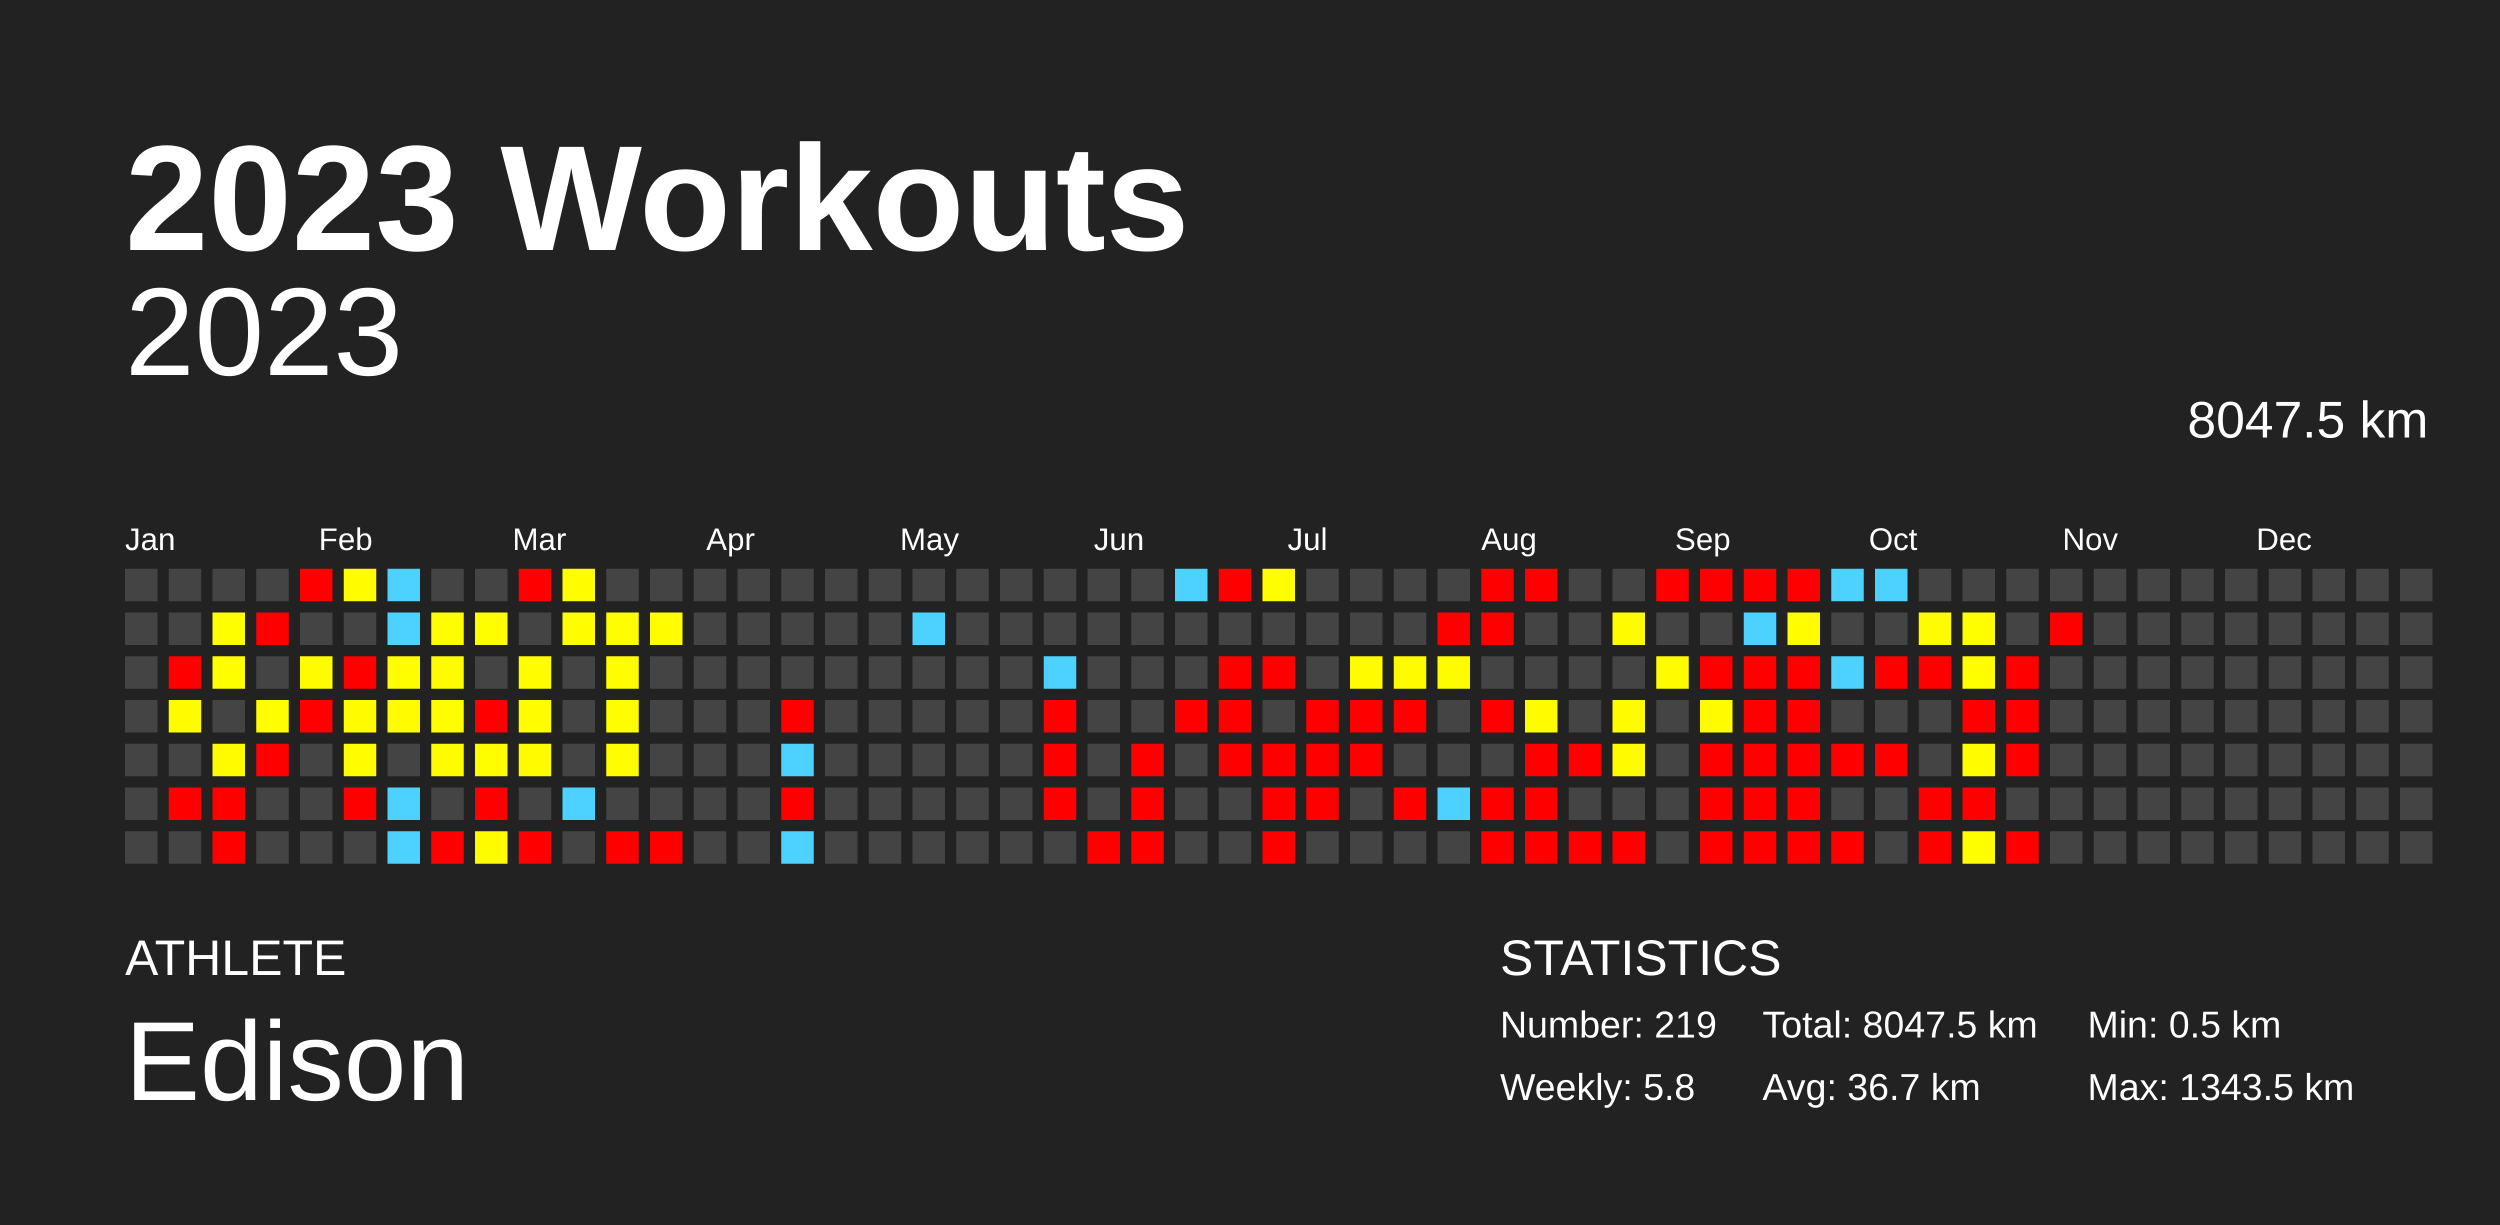
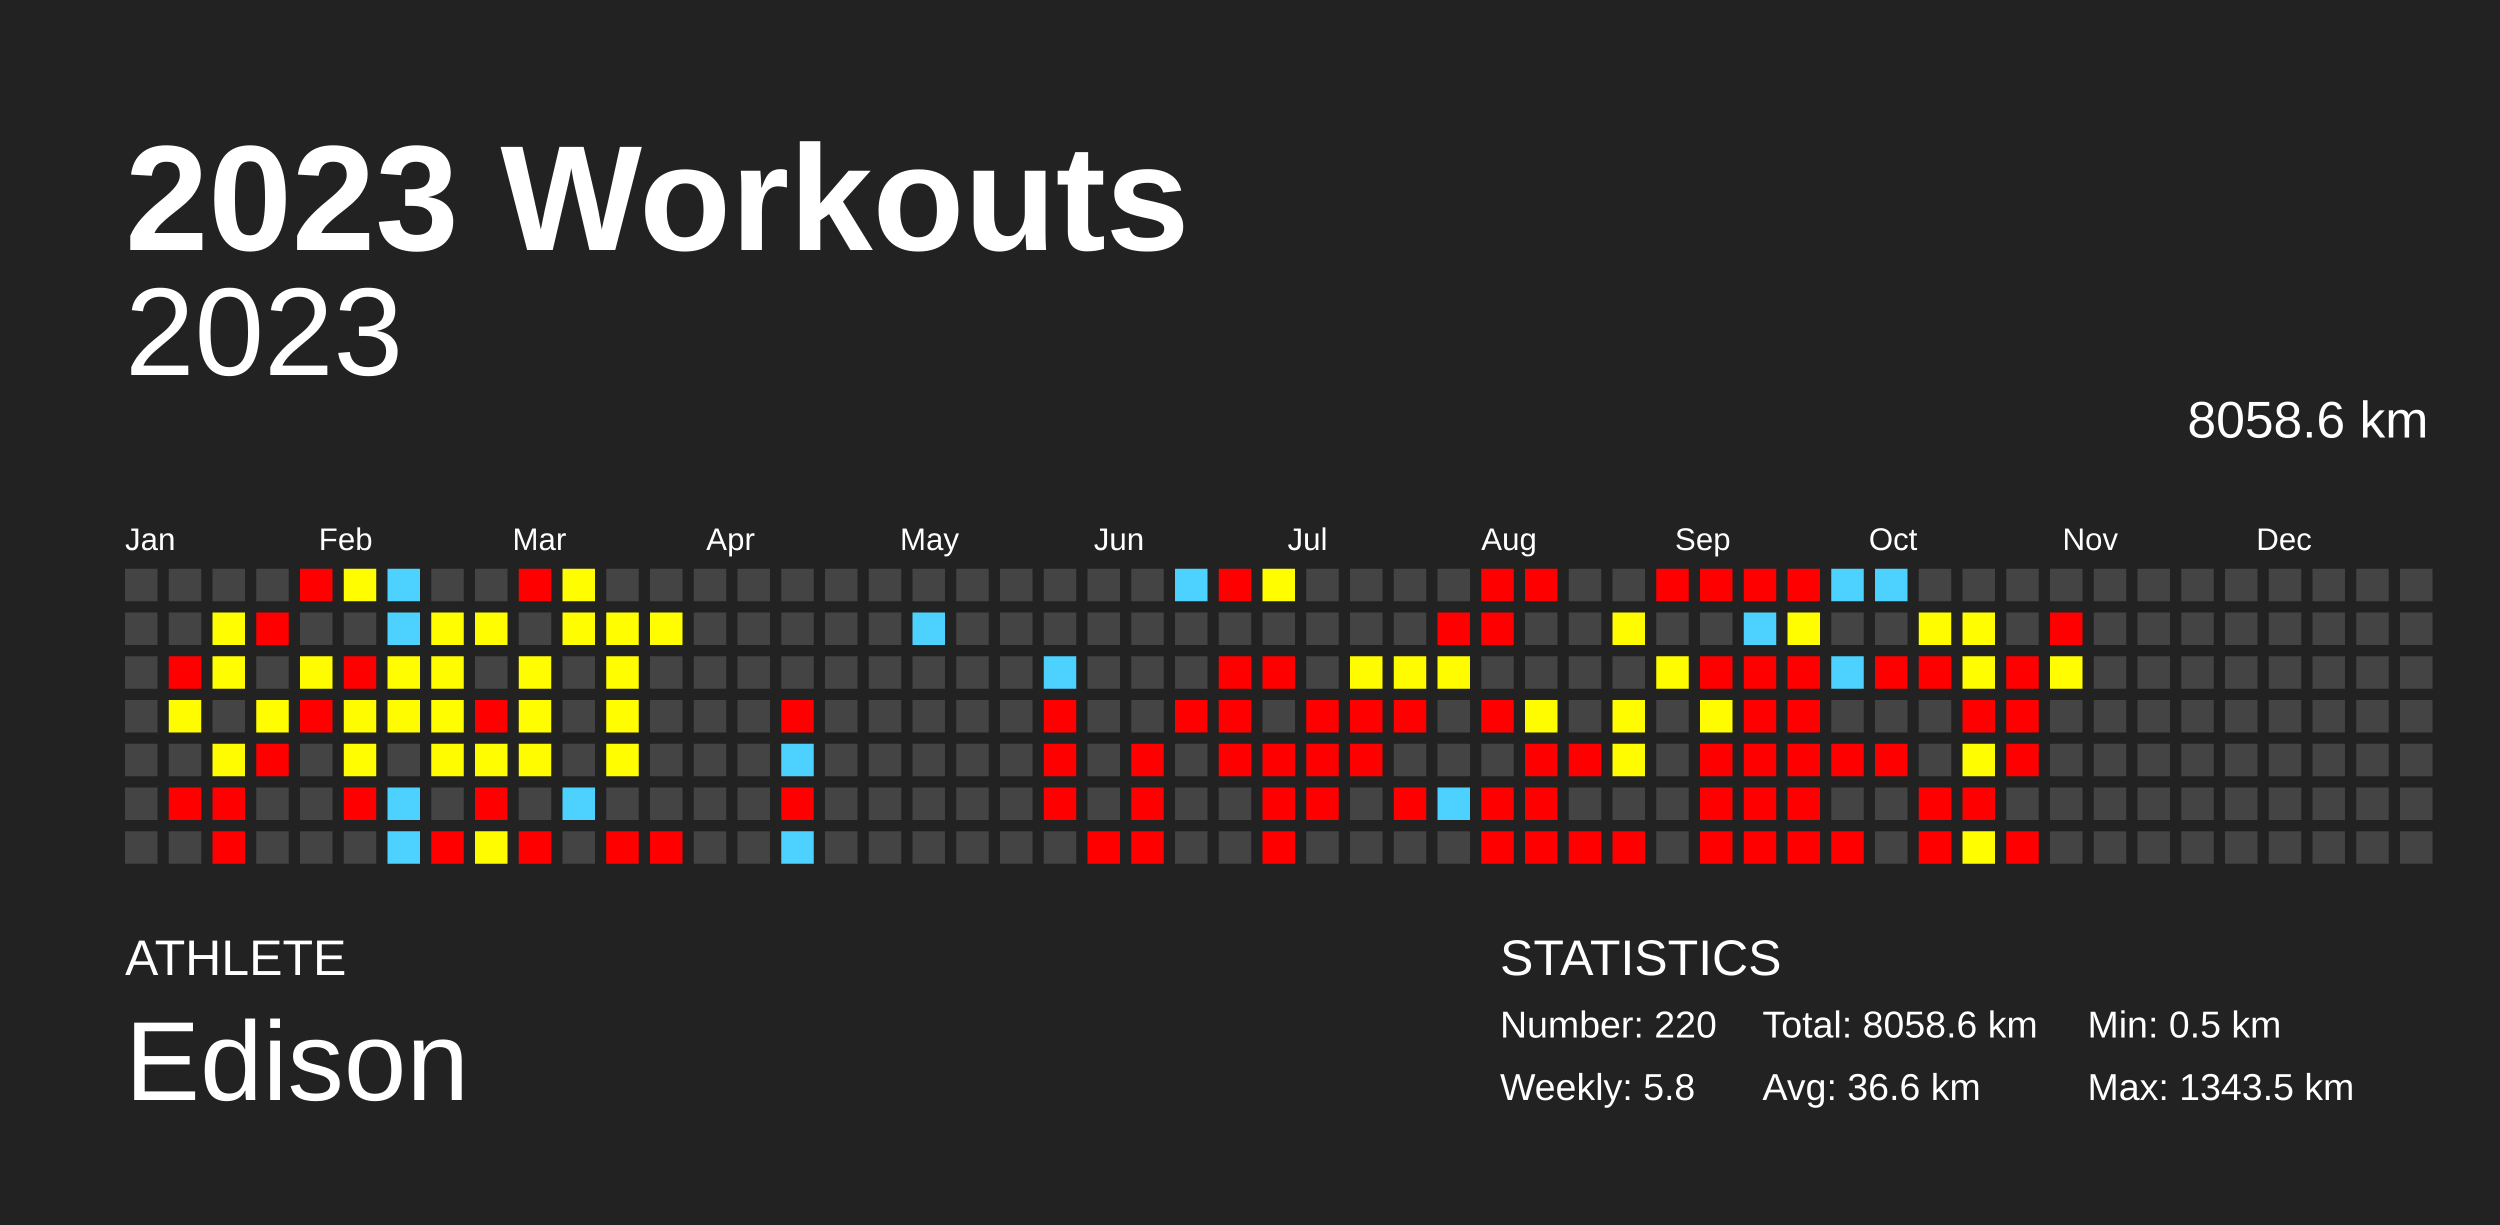
<svg xmlns="http://www.w3.org/2000/svg" baseProfile="full" height="98mm" version="1.1" viewBox="0,0,200,98" width="200mm">
  <defs />
  <rect fill="#222222" height="98" width="200" x="0" y="0" />
  <text fill="#FFFFFF" style="font-size:12px; font-family:Arial; font-weight:bold;" x="10" y="20">2023 Workouts</text>
  <text fill="#FFFFFF" style="font-size:4px; font-family:Arial" x="10" y="78">ATHLETE</text>
  <text fill="#FFFFFF" style="font-size:9px; font-family:Arial" x="10" y="88">Edison</text>
  <text fill="#FFFFFF" style="font-size:4px; font-family:Arial" x="120" y="78">STATISTICS</text>
-   <text fill="#FFFFFF" style="font-size:3px; font-family:Arial" x="120" y="83">Number: 219</text>
+   <text fill="#FFFFFF" style="font-size:3px; font-family:Arial" x="120" y="83">Number: 220</text>
  <text fill="#FFFFFF" style="font-size:3px; font-family:Arial" x="120" y="88">Weekly: 5.8</text>
-   <text fill="#FFFFFF" style="font-size:3px; font-family:Arial" x="141" y="83">Total: 8047.5 km</text>
-   <text fill="#FFFFFF" style="font-size:3px; font-family:Arial" x="141" y="88">Avg: 36.7 km</text>
+   <text fill="#FFFFFF" style="font-size:3px; font-family:Arial" x="141" y="83">Total: 8058.6 km</text>
+   <text fill="#FFFFFF" style="font-size:3px; font-family:Arial" x="141" y="88">Avg: 36.6 km</text>
  <text fill="#FFFFFF" style="font-size:3px; font-family:Arial" x="167" y="83">Min: 0.5 km</text>
  <text fill="#FFFFFF" style="font-size:3px; font-family:Arial" x="167" y="88">Max: 1343.5 km</text>
  <text alignment-baseline="hanging" fill="#FFFFFF" style="font-size:10.0px; font-family:Arial;" x="10" y="30">2023</text>
-   <text alignment-baseline="hanging" fill="#FFFFFF" style="font-size:4.125px; font-family:Arial;" x="175" y="35">8047.5 km</text>
+   <text alignment-baseline="hanging" fill="#FFFFFF" style="font-size:4.125px; font-family:Arial;" x="175" y="35">8058.6 km</text>
  <text fill="#FFFFFF" style="font-size:2.5px; font-family:Arial" x="10.0" y="44">Jan</text>
  <text fill="#FFFFFF" style="font-size:2.5px; font-family:Arial" x="25.5" y="44">Feb</text>
  <text fill="#FFFFFF" style="font-size:2.5px; font-family:Arial" x="41.0" y="44">Mar</text>
  <text fill="#FFFFFF" style="font-size:2.5px; font-family:Arial" x="56.5" y="44">Apr</text>
  <text fill="#FFFFFF" style="font-size:2.5px; font-family:Arial" x="72.0" y="44">May</text>
  <text fill="#FFFFFF" style="font-size:2.5px; font-family:Arial" x="87.5" y="44">Jun</text>
  <text fill="#FFFFFF" style="font-size:2.5px; font-family:Arial" x="103.0" y="44">Jul</text>
  <text fill="#FFFFFF" style="font-size:2.5px; font-family:Arial" x="118.5" y="44">Aug</text>
  <text fill="#FFFFFF" style="font-size:2.5px; font-family:Arial" x="134.0" y="44">Sep</text>
  <text fill="#FFFFFF" style="font-size:2.5px; font-family:Arial" x="149.5" y="44">Oct</text>
  <text fill="#FFFFFF" style="font-size:2.5px; font-family:Arial" x="165.0" y="44">Nov</text>
  <text fill="#FFFFFF" style="font-size:2.5px; font-family:Arial" x="180.5" y="44">Dec</text>
  <rect fill="#444444" height="2.6" width="2.6" x="10.0" y="45.5" />
  <rect fill="#444444" height="2.6" width="2.6" x="10.0" y="49.0" />
  <rect fill="#444444" height="2.6" width="2.6" x="10.0" y="52.5" />
  <rect fill="#444444" height="2.6" width="2.6" x="10.0" y="56.0" />
  <rect fill="#444444" height="2.6" width="2.6" x="10.0" y="59.5" />
  <rect fill="#444444" height="2.6" width="2.6" x="10.0" y="63.0" />
  <rect fill="#444444" height="2.6" width="2.6" x="10.0" y="66.5" />
  <rect fill="#444444" height="2.6" width="2.6" x="13.5" y="45.5" />
  <rect fill="#444444" height="2.6" width="2.6" x="13.5" y="49.0" />
  <rect fill="red" height="2.6" width="2.6" x="13.5" y="52.5" />
  <rect fill="#fffc00" height="2.6" width="2.6" x="13.5" y="56.0" />
  <rect fill="#444444" height="2.6" width="2.6" x="13.5" y="59.5" />
  <rect fill="red" height="2.6" width="2.6" x="13.5" y="63.0" />
  <rect fill="#444444" height="2.6" width="2.6" x="13.5" y="66.5" />
  <rect fill="#444444" height="2.6" width="2.6" x="17.0" y="45.5" />
  <rect fill="#fffd00" height="2.6" width="2.6" x="17.0" y="49.0" />
  <rect fill="#fffd00" height="2.6" width="2.6" x="17.0" y="52.5" />
  <rect fill="#444444" height="2.6" width="2.6" x="17.0" y="56.0" />
  <rect fill="#fffc00" height="2.6" width="2.6" x="17.0" y="59.5" />
  <rect fill="red" height="2.6" width="2.6" x="17.0" y="63.0" />
  <rect fill="red" height="2.6" width="2.6" x="17.0" y="66.5" />
  <rect fill="#444444" height="2.6" width="2.6" x="20.5" y="45.5" />
  <rect fill="red" height="2.6" width="2.6" x="20.5" y="49.0" />
  <rect fill="#444444" height="2.6" width="2.6" x="20.5" y="52.5" />
  <rect fill="#fffd00" height="2.6" width="2.6" x="20.5" y="56.0" />
  <rect fill="red" height="2.6" width="2.6" x="20.5" y="59.5" />
  <rect fill="#444444" height="2.6" width="2.6" x="20.5" y="63.0" />
  <rect fill="#444444" height="2.6" width="2.6" x="20.5" y="66.5" />
  <rect fill="red" height="2.6" width="2.6" x="24.0" y="45.5" />
  <rect fill="#444444" height="2.6" width="2.6" x="24.0" y="49.0" />
  <rect fill="#fffc00" height="2.6" width="2.6" x="24.0" y="52.5" />
  <rect fill="red" height="2.6" width="2.6" x="24.0" y="56.0" />
  <rect fill="#444444" height="2.6" width="2.6" x="24.0" y="59.5" />
  <rect fill="#444444" height="2.6" width="2.6" x="24.0" y="63.0" />
  <rect fill="#444444" height="2.6" width="2.6" x="24.0" y="66.5" />
  <rect fill="#fffd00" height="2.6" width="2.6" x="27.5" y="45.5" />
  <rect fill="#444444" height="2.6" width="2.6" x="27.5" y="49.0" />
  <rect fill="red" height="2.6" width="2.6" x="27.5" y="52.5" />
  <rect fill="#fffc00" height="2.6" width="2.6" x="27.5" y="56.0" />
  <rect fill="#fffd00" height="2.6" width="2.6" x="27.5" y="59.5" />
  <rect fill="red" height="2.6" width="2.6" x="27.5" y="63.0" />
  <rect fill="#444444" height="2.6" width="2.6" x="27.5" y="66.5" />
  <rect fill="#4dd2ff" height="2.6" width="2.6" x="31.0" y="45.5" />
  <rect fill="#4dd2ff" height="2.6" width="2.6" x="31.0" y="49.0" />
  <rect fill="#fffd00" height="2.6" width="2.6" x="31.0" y="52.5" />
  <rect fill="#fffc00" height="2.6" width="2.6" x="31.0" y="56.0" />
  <rect fill="#444444" height="2.6" width="2.6" x="31.0" y="59.5" />
  <rect fill="#4dd2ff" height="2.6" width="2.6" x="31.0" y="63.0" />
  <rect fill="#4dd2ff" height="2.6" width="2.6" x="31.0" y="66.5" />
  <rect fill="#444444" height="2.6" width="2.6" x="34.5" y="45.5" />
  <rect fill="#fffd00" height="2.6" width="2.6" x="34.5" y="49.0" />
  <rect fill="#fffc00" height="2.6" width="2.6" x="34.5" y="52.5" />
  <rect fill="#fffd00" height="2.6" width="2.6" x="34.5" y="56.0" />
  <rect fill="#fffc00" height="2.6" width="2.6" x="34.5" y="59.5" />
  <rect fill="#444444" height="2.6" width="2.6" x="34.5" y="63.0" />
  <rect fill="red" height="2.6" width="2.6" x="34.5" y="66.5" />
  <rect fill="#444444" height="2.6" width="2.6" x="38.0" y="45.5" />
  <rect fill="#fffd00" height="2.6" width="2.6" x="38.0" y="49.0" />
  <rect fill="#444444" height="2.6" width="2.6" x="38.0" y="52.5" />
  <rect fill="red" height="2.6" width="2.6" x="38.0" y="56.0" />
  <rect fill="#fffd00" height="2.6" width="2.6" x="38.0" y="59.5" />
  <rect fill="red" height="2.6" width="2.6" x="38.0" y="63.0" />
  <rect fill="#fffc00" height="2.6" width="2.6" x="38.0" y="66.5" />
  <rect fill="red" height="2.6" width="2.6" x="41.5" y="45.5" />
  <rect fill="#444444" height="2.6" width="2.6" x="41.5" y="49.0" />
  <rect fill="#fffd00" height="2.6" width="2.6" x="41.5" y="52.5" />
  <rect fill="#fffd00" height="2.6" width="2.6" x="41.5" y="56.0" />
  <rect fill="#fffc00" height="2.6" width="2.6" x="41.5" y="59.5" />
  <rect fill="#444444" height="2.6" width="2.6" x="41.5" y="63.0" />
  <rect fill="red" height="2.6" width="2.6" x="41.5" y="66.5" />
  <rect fill="#fffd00" height="2.6" width="2.6" x="45.0" y="45.5" />
  <rect fill="#fffd00" height="2.6" width="2.6" x="45.0" y="49.0" />
  <rect fill="#444444" height="2.6" width="2.6" x="45.0" y="52.5" />
  <rect fill="#444444" height="2.6" width="2.6" x="45.0" y="56.0" />
  <rect fill="#444444" height="2.6" width="2.6" x="45.0" y="59.5" />
  <rect fill="#4dd2ff" height="2.6" width="2.6" x="45.0" y="63.0" />
  <rect fill="#444444" height="2.6" width="2.6" x="45.0" y="66.5" />
  <rect fill="#444444" height="2.6" width="2.6" x="48.5" y="45.5" />
  <rect fill="#fffd00" height="2.6" width="2.6" x="48.5" y="49.0" />
  <rect fill="#fffd00" height="2.6" width="2.6" x="48.5" y="52.5" />
  <rect fill="#fffd00" height="2.6" width="2.6" x="48.5" y="56.0" />
  <rect fill="#fffd00" height="2.6" width="2.6" x="48.5" y="59.5" />
  <rect fill="#444444" height="2.6" width="2.6" x="48.5" y="63.0" />
  <rect fill="red" height="2.6" width="2.6" x="48.5" y="66.5" />
  <rect fill="#444444" height="2.6" width="2.6" x="52.0" y="45.5" />
  <rect fill="#fffd00" height="2.6" width="2.6" x="52.0" y="49.0" />
  <rect fill="#444444" height="2.6" width="2.6" x="52.0" y="52.5" />
  <rect fill="#444444" height="2.6" width="2.6" x="52.0" y="56.0" />
  <rect fill="#444444" height="2.6" width="2.6" x="52.0" y="59.5" />
  <rect fill="#444444" height="2.6" width="2.6" x="52.0" y="63.0" />
  <rect fill="red" height="2.6" width="2.6" x="52.0" y="66.5" />
  <rect fill="#444444" height="2.6" width="2.6" x="55.5" y="45.5" />
  <rect fill="#444444" height="2.6" width="2.6" x="55.5" y="49.0" />
  <rect fill="#444444" height="2.6" width="2.6" x="55.5" y="52.5" />
  <rect fill="#444444" height="2.6" width="2.6" x="55.5" y="56.0" />
  <rect fill="#444444" height="2.6" width="2.6" x="55.5" y="59.5" />
  <rect fill="#444444" height="2.6" width="2.6" x="55.5" y="63.0" />
  <rect fill="#444444" height="2.6" width="2.6" x="55.5" y="66.5" />
  <rect fill="#444444" height="2.6" width="2.6" x="59.0" y="45.5" />
  <rect fill="#444444" height="2.6" width="2.6" x="59.0" y="49.0" />
  <rect fill="#444444" height="2.6" width="2.6" x="59.0" y="52.5" />
  <rect fill="#444444" height="2.6" width="2.6" x="59.0" y="56.0" />
  <rect fill="#444444" height="2.6" width="2.6" x="59.0" y="59.5" />
  <rect fill="#444444" height="2.6" width="2.6" x="59.0" y="63.0" />
  <rect fill="#444444" height="2.6" width="2.6" x="59.0" y="66.5" />
  <rect fill="#444444" height="2.6" width="2.6" x="62.5" y="45.5" />
  <rect fill="#444444" height="2.6" width="2.6" x="62.5" y="49.0" />
  <rect fill="#444444" height="2.6" width="2.6" x="62.5" y="52.5" />
  <rect fill="red" height="2.6" width="2.6" x="62.5" y="56.0" />
  <rect fill="#4dd2ff" height="2.6" width="2.6" x="62.5" y="59.5" />
  <rect fill="red" height="2.6" width="2.6" x="62.5" y="63.0" />
  <rect fill="#4dd2ff" height="2.6" width="2.6" x="62.5" y="66.5" />
  <rect fill="#444444" height="2.6" width="2.6" x="66.0" y="45.5" />
  <rect fill="#444444" height="2.6" width="2.6" x="66.0" y="49.0" />
  <rect fill="#444444" height="2.6" width="2.6" x="66.0" y="52.5" />
  <rect fill="#444444" height="2.6" width="2.6" x="66.0" y="56.0" />
  <rect fill="#444444" height="2.6" width="2.6" x="66.0" y="59.5" />
  <rect fill="#444444" height="2.6" width="2.6" x="66.0" y="63.0" />
  <rect fill="#444444" height="2.6" width="2.6" x="66.0" y="66.5" />
  <rect fill="#444444" height="2.6" width="2.6" x="69.5" y="45.5" />
  <rect fill="#444444" height="2.6" width="2.6" x="69.5" y="49.0" />
  <rect fill="#444444" height="2.6" width="2.6" x="69.5" y="52.5" />
  <rect fill="#444444" height="2.6" width="2.6" x="69.5" y="56.0" />
  <rect fill="#444444" height="2.6" width="2.6" x="69.5" y="59.5" />
  <rect fill="#444444" height="2.6" width="2.6" x="69.5" y="63.0" />
  <rect fill="#444444" height="2.6" width="2.6" x="69.5" y="66.5" />
  <rect fill="#444444" height="2.6" width="2.6" x="73.0" y="45.5" />
  <rect fill="#4dd2ff" height="2.6" width="2.6" x="73.0" y="49.0" />
  <rect fill="#444444" height="2.6" width="2.6" x="73.0" y="52.5" />
  <rect fill="#444444" height="2.6" width="2.6" x="73.0" y="56.0" />
  <rect fill="#444444" height="2.6" width="2.6" x="73.0" y="59.5" />
  <rect fill="#444444" height="2.6" width="2.6" x="73.0" y="63.0" />
  <rect fill="#444444" height="2.6" width="2.6" x="73.0" y="66.5" />
  <rect fill="#444444" height="2.6" width="2.6" x="76.5" y="45.5" />
  <rect fill="#444444" height="2.6" width="2.6" x="76.5" y="49.0" />
  <rect fill="#444444" height="2.6" width="2.6" x="76.5" y="52.5" />
  <rect fill="#444444" height="2.6" width="2.6" x="76.5" y="56.0" />
  <rect fill="#444444" height="2.6" width="2.6" x="76.5" y="59.5" />
  <rect fill="#444444" height="2.6" width="2.6" x="76.5" y="63.0" />
  <rect fill="#444444" height="2.6" width="2.6" x="76.5" y="66.5" />
  <rect fill="#444444" height="2.6" width="2.6" x="80.0" y="45.5" />
  <rect fill="#444444" height="2.6" width="2.6" x="80.0" y="49.0" />
  <rect fill="#444444" height="2.6" width="2.6" x="80.0" y="52.5" />
  <rect fill="#444444" height="2.6" width="2.6" x="80.0" y="56.0" />
  <rect fill="#444444" height="2.6" width="2.6" x="80.0" y="59.5" />
  <rect fill="#444444" height="2.6" width="2.6" x="80.0" y="63.0" />
  <rect fill="#444444" height="2.6" width="2.6" x="80.0" y="66.5" />
  <rect fill="#444444" height="2.6" width="2.6" x="83.5" y="45.5" />
  <rect fill="#444444" height="2.6" width="2.6" x="83.5" y="49.0" />
  <rect fill="#4dd2ff" height="2.6" width="2.6" x="83.5" y="52.5" />
  <rect fill="red" height="2.6" width="2.6" x="83.5" y="56.0" />
  <rect fill="red" height="2.6" width="2.6" x="83.5" y="59.5" />
  <rect fill="red" height="2.6" width="2.6" x="83.5" y="63.0" />
  <rect fill="#444444" height="2.6" width="2.6" x="83.5" y="66.5" />
  <rect fill="#444444" height="2.6" width="2.6" x="87.0" y="45.5" />
  <rect fill="#444444" height="2.6" width="2.6" x="87.0" y="49.0" />
  <rect fill="#444444" height="2.6" width="2.6" x="87.0" y="52.5" />
  <rect fill="#444444" height="2.6" width="2.6" x="87.0" y="56.0" />
  <rect fill="#444444" height="2.6" width="2.6" x="87.0" y="59.5" />
  <rect fill="#444444" height="2.6" width="2.6" x="87.0" y="63.0" />
  <rect fill="red" height="2.6" width="2.6" x="87.0" y="66.5" />
  <rect fill="#444444" height="2.6" width="2.6" x="90.5" y="45.5" />
  <rect fill="#444444" height="2.6" width="2.6" x="90.5" y="49.0" />
  <rect fill="#444444" height="2.6" width="2.6" x="90.5" y="52.5" />
  <rect fill="#444444" height="2.6" width="2.6" x="90.5" y="56.0" />
  <rect fill="red" height="2.6" width="2.6" x="90.5" y="59.5" />
  <rect fill="red" height="2.6" width="2.6" x="90.5" y="63.0" />
  <rect fill="red" height="2.6" width="2.6" x="90.5" y="66.5" />
  <rect fill="#4dd2ff" height="2.6" width="2.6" x="94.0" y="45.5" />
  <rect fill="#444444" height="2.6" width="2.6" x="94.0" y="49.0" />
  <rect fill="#444444" height="2.6" width="2.6" x="94.0" y="52.5" />
  <rect fill="red" height="2.6" width="2.6" x="94.0" y="56.0" />
  <rect fill="#444444" height="2.6" width="2.6" x="94.0" y="59.5" />
  <rect fill="#444444" height="2.6" width="2.6" x="94.0" y="63.0" />
  <rect fill="#444444" height="2.6" width="2.6" x="94.0" y="66.5" />
  <rect fill="red" height="2.6" width="2.6" x="97.5" y="45.5" />
  <rect fill="#444444" height="2.6" width="2.6" x="97.5" y="49.0" />
  <rect fill="red" height="2.6" width="2.6" x="97.5" y="52.5" />
  <rect fill="red" height="2.6" width="2.6" x="97.5" y="56.0" />
  <rect fill="red" height="2.6" width="2.6" x="97.5" y="59.5" />
  <rect fill="#444444" height="2.6" width="2.6" x="97.5" y="63.0" />
  <rect fill="#444444" height="2.6" width="2.6" x="97.5" y="66.5" />
  <rect fill="#fffd00" height="2.6" width="2.6" x="101.0" y="45.5" />
  <rect fill="#444444" height="2.6" width="2.6" x="101.0" y="49.0" />
  <rect fill="red" height="2.6" width="2.6" x="101.0" y="52.5" />
  <rect fill="#444444" height="2.6" width="2.6" x="101.0" y="56.0" />
  <rect fill="red" height="2.6" width="2.6" x="101.0" y="59.5" />
  <rect fill="red" height="2.6" width="2.6" x="101.0" y="63.0" />
  <rect fill="red" height="2.6" width="2.6" x="101.0" y="66.5" />
  <rect fill="#444444" height="2.6" width="2.6" x="104.5" y="45.5" />
  <rect fill="#444444" height="2.6" width="2.6" x="104.5" y="49.0" />
  <rect fill="#444444" height="2.6" width="2.6" x="104.5" y="52.5" />
  <rect fill="red" height="2.6" width="2.6" x="104.5" y="56.0" />
  <rect fill="red" height="2.6" width="2.6" x="104.5" y="59.5" />
  <rect fill="red" height="2.6" width="2.6" x="104.5" y="63.0" />
  <rect fill="#444444" height="2.6" width="2.6" x="104.5" y="66.5" />
  <rect fill="#444444" height="2.6" width="2.6" x="108.0" y="45.5" />
  <rect fill="#444444" height="2.6" width="2.6" x="108.0" y="49.0" />
  <rect fill="#fffc00" height="2.6" width="2.6" x="108.0" y="52.5" />
  <rect fill="red" height="2.6" width="2.6" x="108.0" y="56.0" />
  <rect fill="red" height="2.6" width="2.6" x="108.0" y="59.5" />
  <rect fill="#444444" height="2.6" width="2.6" x="108.0" y="63.0" />
  <rect fill="#444444" height="2.6" width="2.6" x="108.0" y="66.5" />
  <rect fill="#444444" height="2.6" width="2.6" x="111.5" y="45.5" />
  <rect fill="#444444" height="2.6" width="2.6" x="111.5" y="49.0" />
  <rect fill="#fffc00" height="2.6" width="2.6" x="111.5" y="52.5" />
  <rect fill="red" height="2.6" width="2.6" x="111.5" y="56.0" />
  <rect fill="#444444" height="2.6" width="2.6" x="111.5" y="59.5" />
  <rect fill="red" height="2.6" width="2.6" x="111.5" y="63.0" />
  <rect fill="#444444" height="2.6" width="2.6" x="111.5" y="66.5" />
  <rect fill="#444444" height="2.6" width="2.6" x="115.0" y="45.5" />
  <rect fill="red" height="2.6" width="2.6" x="115.0" y="49.0" />
  <rect fill="#fffc00" height="2.6" width="2.6" x="115.0" y="52.5" />
  <rect fill="#444444" height="2.6" width="2.6" x="115.0" y="56.0" />
  <rect fill="#444444" height="2.6" width="2.6" x="115.0" y="59.5" />
  <rect fill="#4dd2ff" height="2.6" width="2.6" x="115.0" y="63.0" />
  <rect fill="#444444" height="2.6" width="2.6" x="115.0" y="66.5" />
  <rect fill="red" height="2.6" width="2.6" x="118.5" y="45.5" />
  <rect fill="red" height="2.6" width="2.6" x="118.5" y="49.0" />
  <rect fill="#444444" height="2.6" width="2.6" x="118.5" y="52.5" />
  <rect fill="red" height="2.6" width="2.6" x="118.5" y="56.0" />
  <rect fill="#444444" height="2.6" width="2.6" x="118.5" y="59.5" />
  <rect fill="red" height="2.6" width="2.6" x="118.5" y="63.0" />
  <rect fill="red" height="2.6" width="2.6" x="118.5" y="66.5" />
  <rect fill="red" height="2.6" width="2.6" x="122.0" y="45.5" />
  <rect fill="#444444" height="2.6" width="2.6" x="122.0" y="49.0" />
  <rect fill="#444444" height="2.6" width="2.6" x="122.0" y="52.5" />
  <rect fill="#fffc00" height="2.6" width="2.6" x="122.0" y="56.0" />
  <rect fill="red" height="2.6" width="2.6" x="122.0" y="59.5" />
  <rect fill="red" height="2.6" width="2.6" x="122.0" y="63.0" />
  <rect fill="red" height="2.6" width="2.6" x="122.0" y="66.5" />
  <rect fill="#444444" height="2.6" width="2.6" x="125.5" y="45.5" />
  <rect fill="#444444" height="2.6" width="2.6" x="125.5" y="49.0" />
  <rect fill="#444444" height="2.6" width="2.6" x="125.5" y="52.5" />
  <rect fill="#444444" height="2.6" width="2.6" x="125.5" y="56.0" />
  <rect fill="red" height="2.6" width="2.6" x="125.5" y="59.5" />
  <rect fill="#444444" height="2.6" width="2.6" x="125.5" y="63.0" />
  <rect fill="red" height="2.6" width="2.6" x="125.5" y="66.5" />
  <rect fill="#444444" height="2.6" width="2.6" x="129.0" y="45.5" />
  <rect fill="#fffc00" height="2.6" width="2.6" x="129.0" y="49.0" />
  <rect fill="#444444" height="2.6" width="2.6" x="129.0" y="52.5" />
  <rect fill="#fffc00" height="2.6" width="2.6" x="129.0" y="56.0" />
  <rect fill="#fffc00" height="2.6" width="2.6" x="129.0" y="59.5" />
  <rect fill="#444444" height="2.6" width="2.6" x="129.0" y="63.0" />
  <rect fill="red" height="2.6" width="2.6" x="129.0" y="66.5" />
  <rect fill="red" height="2.6" width="2.6" x="132.5" y="45.5" />
  <rect fill="#444444" height="2.6" width="2.6" x="132.5" y="49.0" />
  <rect fill="#fffc00" height="2.6" width="2.6" x="132.5" y="52.5" />
  <rect fill="#444444" height="2.6" width="2.6" x="132.5" y="56.0" />
  <rect fill="#444444" height="2.6" width="2.6" x="132.5" y="59.5" />
  <rect fill="#444444" height="2.6" width="2.6" x="132.5" y="63.0" />
  <rect fill="#444444" height="2.6" width="2.6" x="132.5" y="66.5" />
  <rect fill="red" height="2.6" width="2.6" x="136.0" y="45.5" />
  <rect fill="#444444" height="2.6" width="2.6" x="136.0" y="49.0" />
  <rect fill="red" height="2.6" width="2.6" x="136.0" y="52.5" />
  <rect fill="#fffc00" height="2.6" width="2.6" x="136.0" y="56.0" />
  <rect fill="red" height="2.6" width="2.6" x="136.0" y="59.5" />
  <rect fill="red" height="2.6" width="2.6" x="136.0" y="63.0" />
  <rect fill="red" height="2.6" width="2.6" x="136.0" y="66.5" />
  <rect fill="red" height="2.6" width="2.6" x="139.5" y="45.5" />
  <rect fill="#4dd2ff" height="2.6" width="2.6" x="139.5" y="49.0" />
  <rect fill="red" height="2.6" width="2.6" x="139.5" y="52.5" />
  <rect fill="red" height="2.6" width="2.6" x="139.5" y="56.0" />
  <rect fill="red" height="2.6" width="2.6" x="139.5" y="59.5" />
  <rect fill="red" height="2.6" width="2.6" x="139.5" y="63.0" />
  <rect fill="red" height="2.6" width="2.6" x="139.5" y="66.5" />
  <rect fill="red" height="2.6" width="2.6" x="143.0" y="45.5" />
  <rect fill="#fffd00" height="2.6" width="2.6" x="143.0" y="49.0" />
  <rect fill="red" height="2.6" width="2.6" x="143.0" y="52.5" />
  <rect fill="red" height="2.6" width="2.6" x="143.0" y="56.0" />
  <rect fill="red" height="2.6" width="2.6" x="143.0" y="59.5" />
  <rect fill="red" height="2.6" width="2.6" x="143.0" y="63.0" />
  <rect fill="red" height="2.6" width="2.6" x="143.0" y="66.5" />
  <rect fill="#4dd2ff" height="2.6" width="2.6" x="146.5" y="45.5" />
  <rect fill="#444444" height="2.6" width="2.6" x="146.5" y="49.0" />
  <rect fill="#4dd2ff" height="2.6" width="2.6" x="146.5" y="52.5" />
  <rect fill="#444444" height="2.6" width="2.6" x="146.5" y="56.0" />
  <rect fill="red" height="2.6" width="2.6" x="146.5" y="59.5" />
  <rect fill="#444444" height="2.6" width="2.6" x="146.5" y="63.0" />
  <rect fill="red" height="2.6" width="2.6" x="146.5" y="66.5" />
  <rect fill="#4dd2ff" height="2.6" width="2.6" x="150.0" y="45.5" />
  <rect fill="#444444" height="2.6" width="2.6" x="150.0" y="49.0" />
  <rect fill="red" height="2.6" width="2.6" x="150.0" y="52.5" />
  <rect fill="#444444" height="2.6" width="2.6" x="150.0" y="56.0" />
  <rect fill="red" height="2.6" width="2.6" x="150.0" y="59.5" />
  <rect fill="#444444" height="2.6" width="2.6" x="150.0" y="63.0" />
  <rect fill="#444444" height="2.6" width="2.6" x="150.0" y="66.5" />
  <rect fill="#444444" height="2.6" width="2.6" x="153.5" y="45.5" />
  <rect fill="#fffc00" height="2.6" width="2.6" x="153.5" y="49.0" />
  <rect fill="red" height="2.6" width="2.6" x="153.5" y="52.5" />
  <rect fill="#444444" height="2.6" width="2.6" x="153.5" y="56.0" />
  <rect fill="#444444" height="2.6" width="2.6" x="153.5" y="59.5" />
  <rect fill="red" height="2.6" width="2.6" x="153.5" y="63.0" />
  <rect fill="red" height="2.6" width="2.6" x="153.5" y="66.5" />
  <rect fill="#444444" height="2.6" width="2.6" x="157.0" y="45.5" />
  <rect fill="#fffd00" height="2.6" width="2.6" x="157.0" y="49.0" />
  <rect fill="#fffd00" height="2.6" width="2.6" x="157.0" y="52.5" />
  <rect fill="red" height="2.6" width="2.6" x="157.0" y="56.0" />
  <rect fill="#fffd00" height="2.6" width="2.6" x="157.0" y="59.5" />
  <rect fill="red" height="2.6" width="2.6" x="157.0" y="63.0" />
  <rect fill="#fffd00" height="2.6" width="2.6" x="157.0" y="66.5" />
  <rect fill="#444444" height="2.6" width="2.6" x="160.5" y="45.5" />
  <rect fill="#444444" height="2.6" width="2.6" x="160.5" y="49.0" />
  <rect fill="red" height="2.6" width="2.6" x="160.5" y="52.5" />
  <rect fill="red" height="2.6" width="2.6" x="160.5" y="56.0" />
  <rect fill="red" height="2.6" width="2.6" x="160.5" y="59.5" />
  <rect fill="#444444" height="2.6" width="2.6" x="160.5" y="63.0" />
  <rect fill="red" height="2.6" width="2.6" x="160.5" y="66.5" />
  <rect fill="#444444" height="2.6" width="2.6" x="164.0" y="45.5" />
  <rect fill="red" height="2.6" width="2.6" x="164.0" y="49.0" />
-   <rect fill="#444444" height="2.6" width="2.6" x="164.0" y="52.5" />
+   <rect fill="#fffd00" height="2.6" width="2.6" x="164.0" y="52.5" />
  <rect fill="#444444" height="2.6" width="2.6" x="164.0" y="56.0" />
  <rect fill="#444444" height="2.6" width="2.6" x="164.0" y="59.5" />
  <rect fill="#444444" height="2.6" width="2.6" x="164.0" y="63.0" />
  <rect fill="#444444" height="2.6" width="2.6" x="164.0" y="66.5" />
  <rect fill="#444444" height="2.6" width="2.6" x="167.5" y="45.5" />
  <rect fill="#444444" height="2.6" width="2.6" x="167.5" y="49.0" />
  <rect fill="#444444" height="2.6" width="2.6" x="167.5" y="52.5" />
  <rect fill="#444444" height="2.6" width="2.6" x="167.5" y="56.0" />
  <rect fill="#444444" height="2.6" width="2.6" x="167.5" y="59.5" />
  <rect fill="#444444" height="2.6" width="2.6" x="167.5" y="63.0" />
  <rect fill="#444444" height="2.6" width="2.6" x="167.5" y="66.5" />
  <rect fill="#444444" height="2.6" width="2.6" x="171.0" y="45.5" />
  <rect fill="#444444" height="2.6" width="2.6" x="171.0" y="49.0" />
  <rect fill="#444444" height="2.6" width="2.6" x="171.0" y="52.5" />
  <rect fill="#444444" height="2.6" width="2.6" x="171.0" y="56.0" />
  <rect fill="#444444" height="2.6" width="2.6" x="171.0" y="59.5" />
  <rect fill="#444444" height="2.6" width="2.6" x="171.0" y="63.0" />
  <rect fill="#444444" height="2.6" width="2.6" x="171.0" y="66.5" />
  <rect fill="#444444" height="2.6" width="2.6" x="174.5" y="45.5" />
  <rect fill="#444444" height="2.6" width="2.6" x="174.5" y="49.0" />
  <rect fill="#444444" height="2.6" width="2.6" x="174.5" y="52.5" />
  <rect fill="#444444" height="2.6" width="2.6" x="174.5" y="56.0" />
  <rect fill="#444444" height="2.6" width="2.6" x="174.5" y="59.5" />
  <rect fill="#444444" height="2.6" width="2.6" x="174.5" y="63.0" />
  <rect fill="#444444" height="2.6" width="2.6" x="174.5" y="66.5" />
  <rect fill="#444444" height="2.6" width="2.6" x="178.0" y="45.5" />
  <rect fill="#444444" height="2.6" width="2.6" x="178.0" y="49.0" />
  <rect fill="#444444" height="2.6" width="2.6" x="178.0" y="52.5" />
  <rect fill="#444444" height="2.6" width="2.6" x="178.0" y="56.0" />
  <rect fill="#444444" height="2.6" width="2.6" x="178.0" y="59.5" />
  <rect fill="#444444" height="2.6" width="2.6" x="178.0" y="63.0" />
  <rect fill="#444444" height="2.6" width="2.6" x="178.0" y="66.5" />
  <rect fill="#444444" height="2.6" width="2.6" x="181.5" y="45.5" />
  <rect fill="#444444" height="2.6" width="2.6" x="181.5" y="49.0" />
  <rect fill="#444444" height="2.6" width="2.6" x="181.5" y="52.5" />
  <rect fill="#444444" height="2.6" width="2.6" x="181.5" y="56.0" />
  <rect fill="#444444" height="2.6" width="2.6" x="181.5" y="59.5" />
  <rect fill="#444444" height="2.6" width="2.6" x="181.5" y="63.0" />
  <rect fill="#444444" height="2.6" width="2.6" x="181.5" y="66.5" />
  <rect fill="#444444" height="2.6" width="2.6" x="185.0" y="45.5" />
  <rect fill="#444444" height="2.6" width="2.6" x="185.0" y="49.0" />
  <rect fill="#444444" height="2.6" width="2.6" x="185.0" y="52.5" />
  <rect fill="#444444" height="2.6" width="2.6" x="185.0" y="56.0" />
  <rect fill="#444444" height="2.6" width="2.6" x="185.0" y="59.5" />
  <rect fill="#444444" height="2.6" width="2.6" x="185.0" y="63.0" />
  <rect fill="#444444" height="2.6" width="2.6" x="185.0" y="66.5" />
  <rect fill="#444444" height="2.6" width="2.6" x="188.5" y="45.5" />
  <rect fill="#444444" height="2.6" width="2.6" x="188.5" y="49.0" />
  <rect fill="#444444" height="2.6" width="2.6" x="188.5" y="52.5" />
  <rect fill="#444444" height="2.6" width="2.6" x="188.5" y="56.0" />
  <rect fill="#444444" height="2.6" width="2.6" x="188.5" y="59.5" />
  <rect fill="#444444" height="2.6" width="2.6" x="188.5" y="63.0" />
  <rect fill="#444444" height="2.6" width="2.6" x="188.5" y="66.5" />
  <rect fill="#444444" height="2.6" width="2.6" x="192.0" y="45.5" />
  <rect fill="#444444" height="2.6" width="2.6" x="192.0" y="49.0" />
  <rect fill="#444444" height="2.6" width="2.6" x="192.0" y="52.5" />
  <rect fill="#444444" height="2.6" width="2.6" x="192.0" y="56.0" />
  <rect fill="#444444" height="2.6" width="2.6" x="192.0" y="59.5" />
  <rect fill="#444444" height="2.6" width="2.6" x="192.0" y="63.0" />
  <rect fill="#444444" height="2.6" width="2.6" x="192.0" y="66.5" />
</svg>
